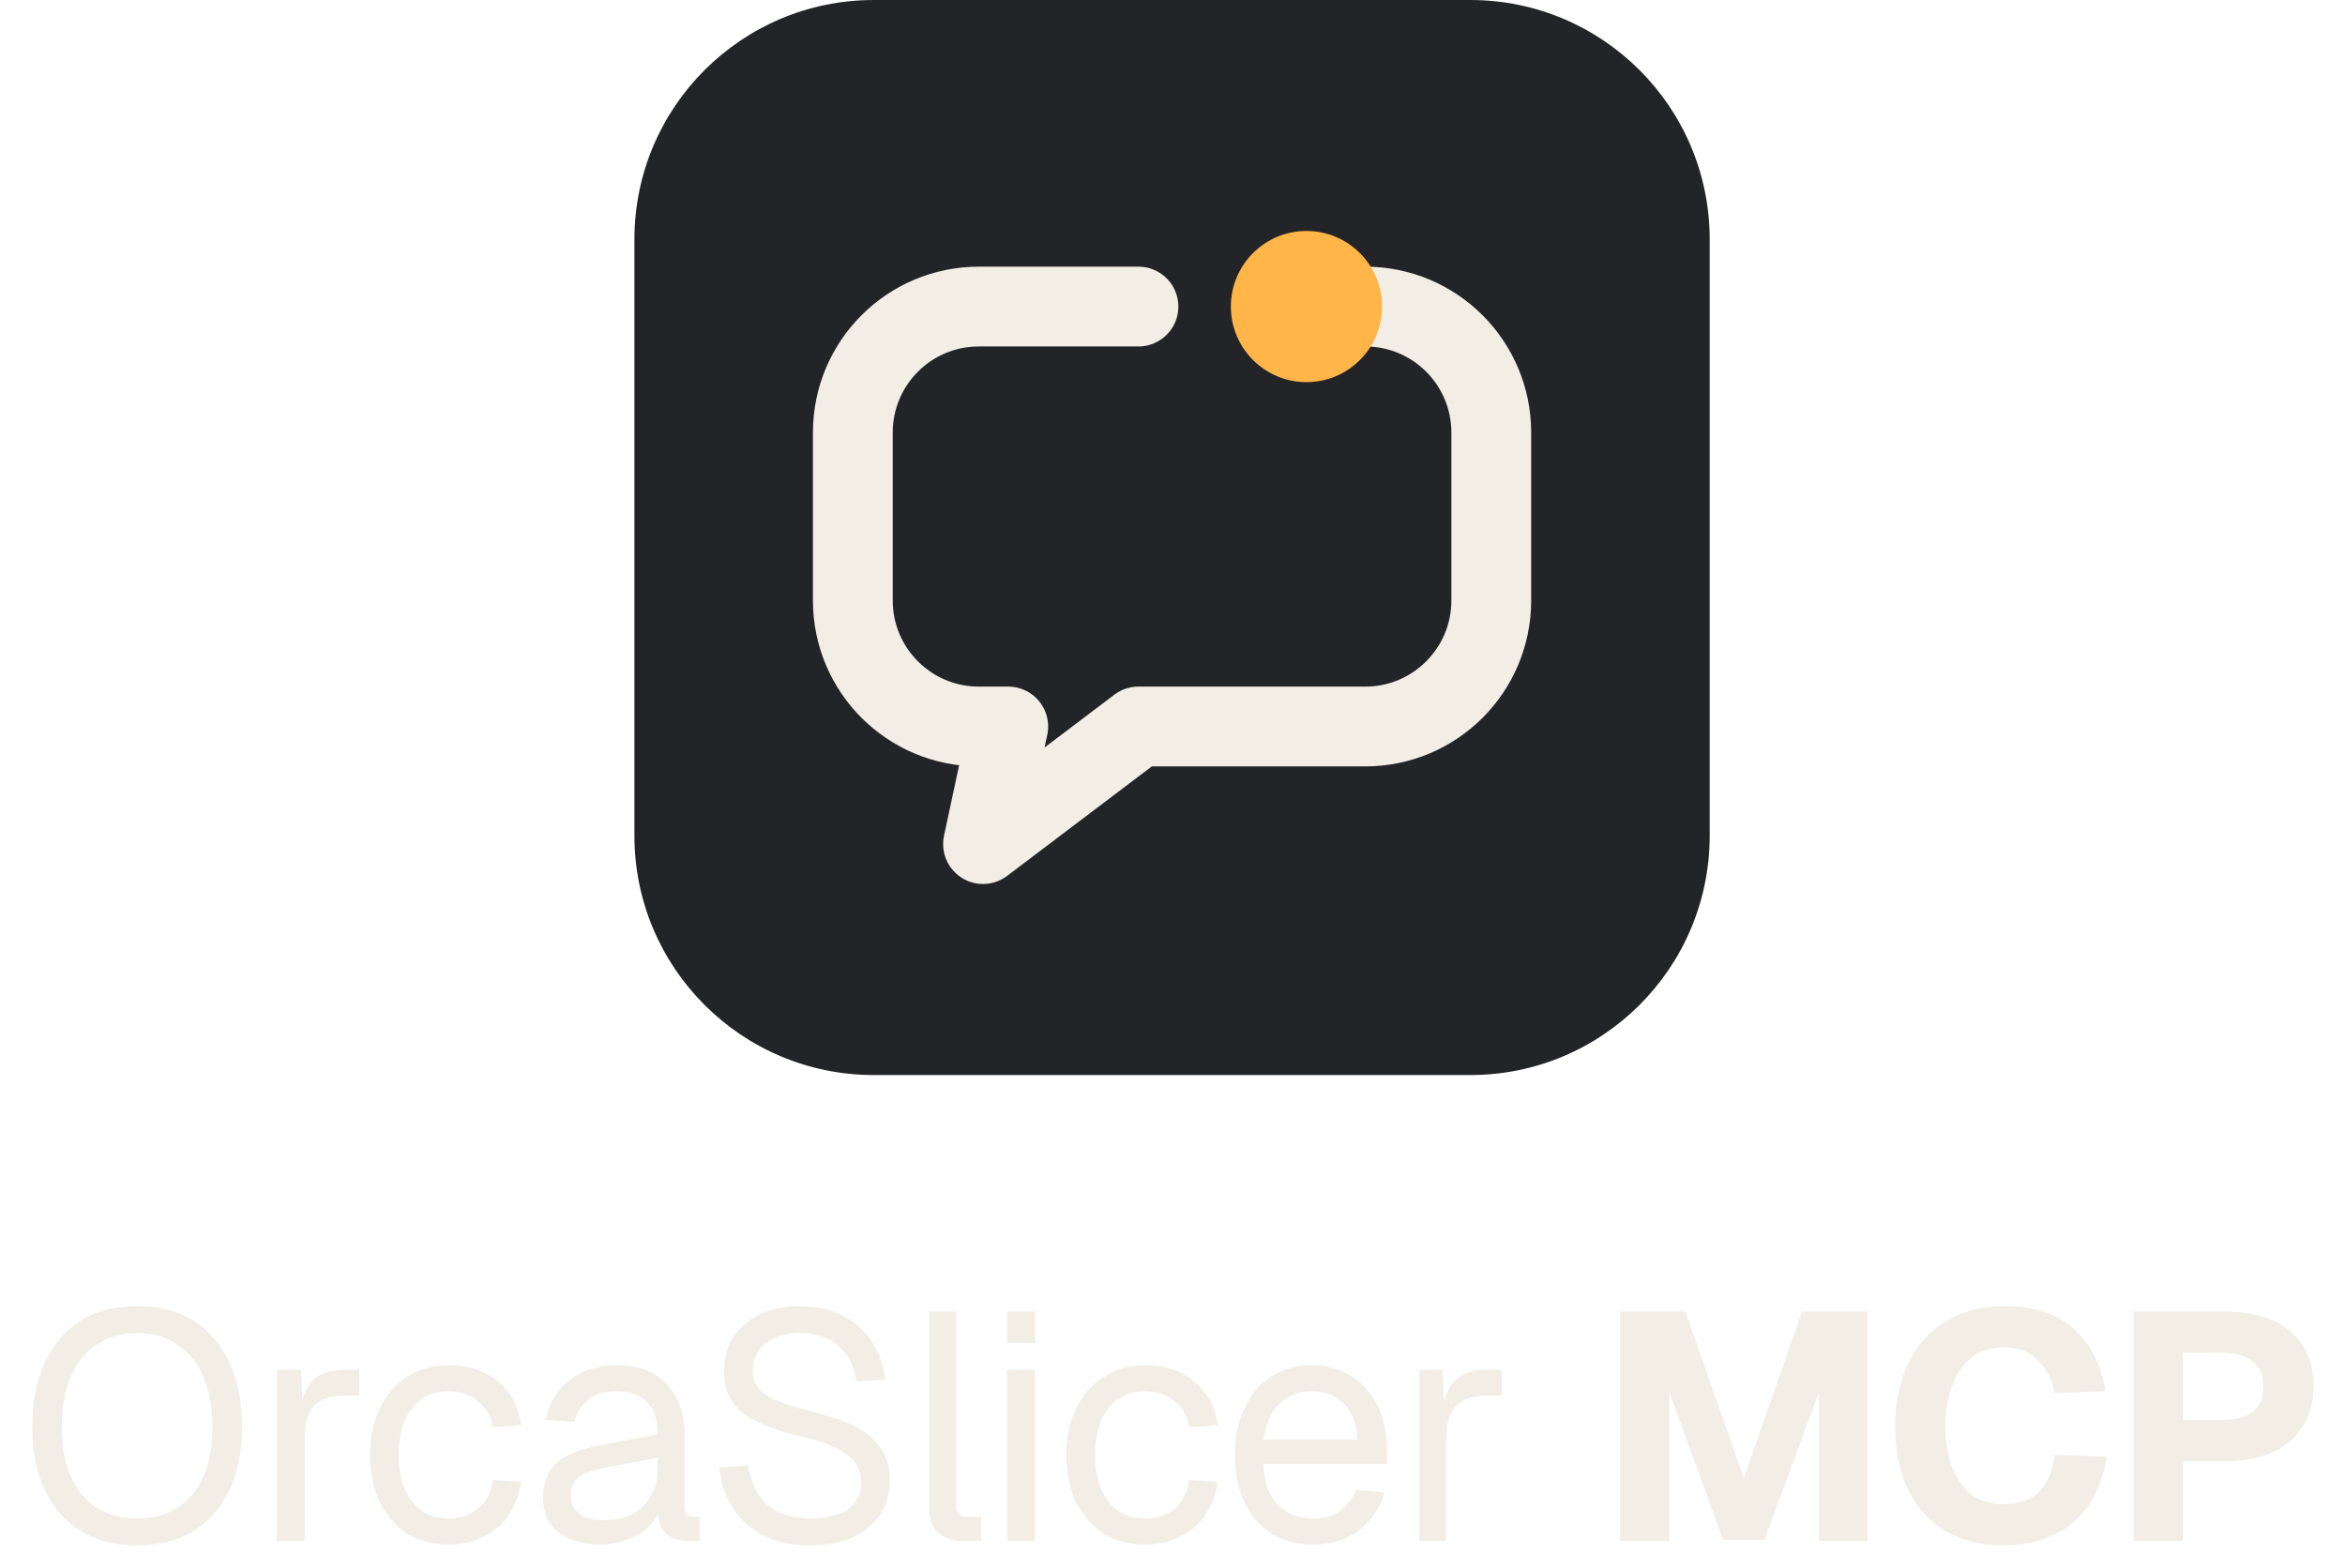
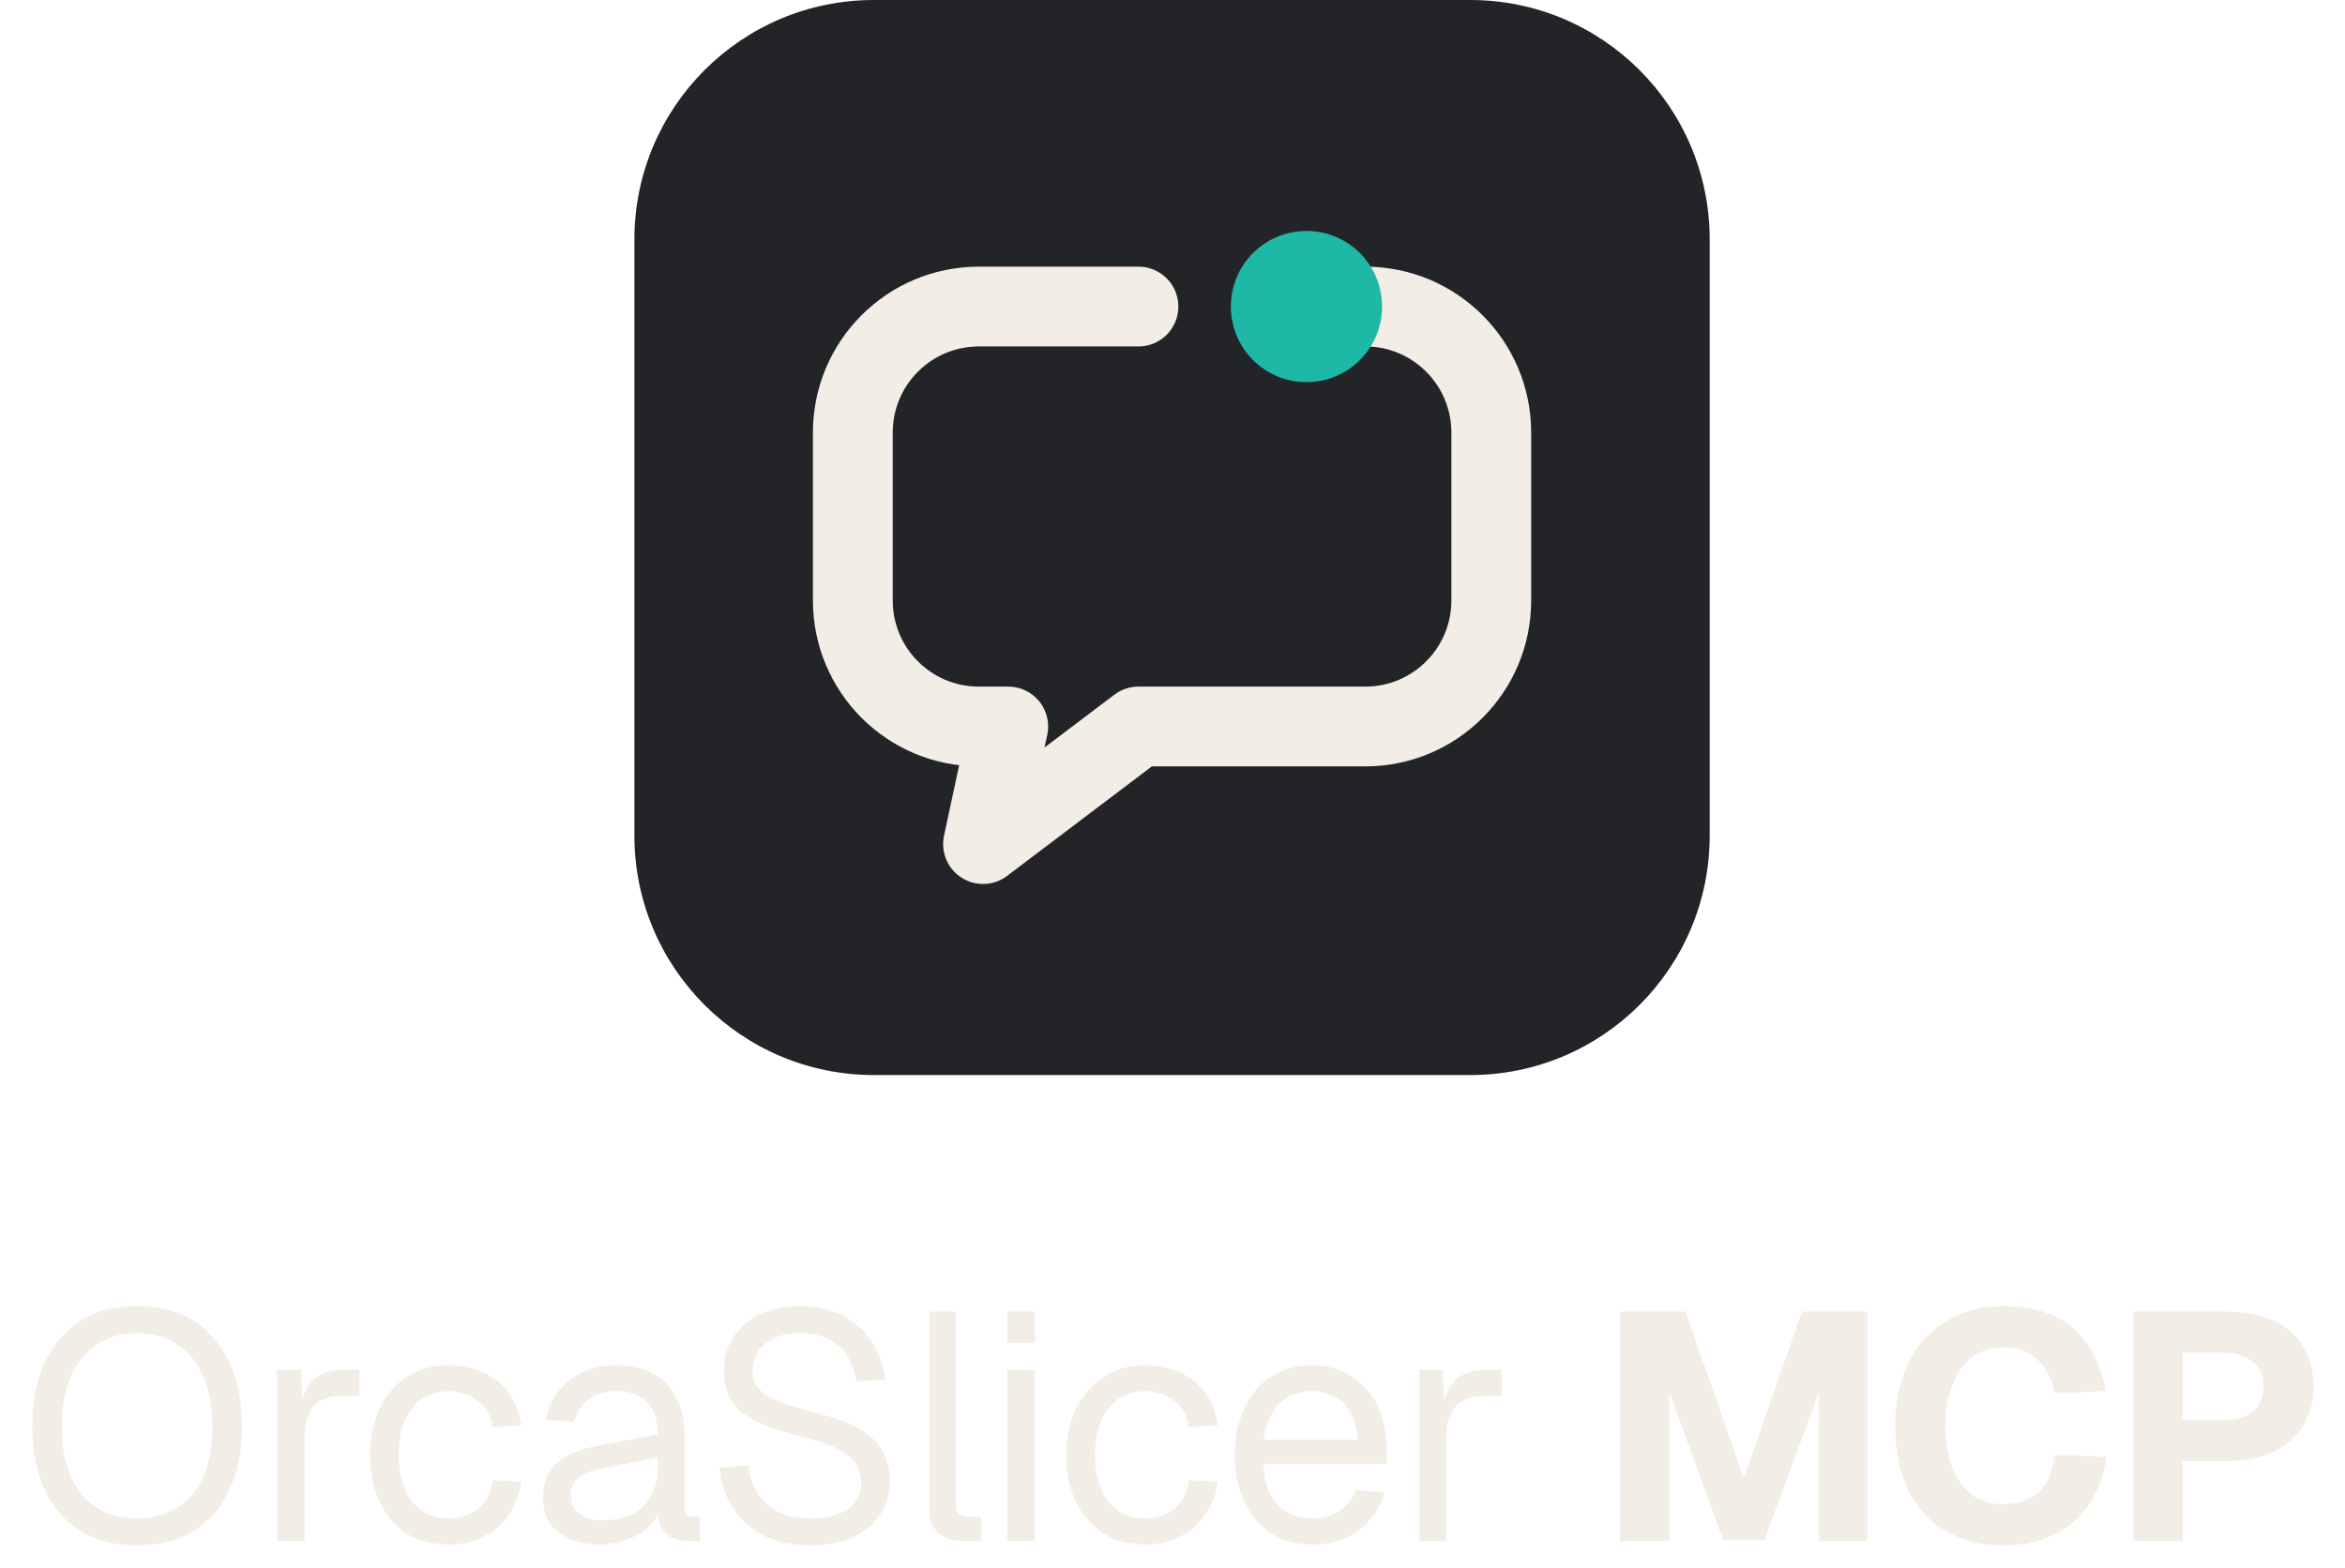
<svg xmlns="http://www.w3.org/2000/svg" viewBox="0 0 261.7 175.0" width="261.7" height="175.0">
  <g transform="translate(70.8 0.0) scale(0.234375)">
    <rect width="512" height="512" rx="114" fill="#232428" />
    <path d="M240,146 H164 A60,60 0 0 0 104,206 V286 A60,60 0 0 0 164,346 H178 L166,402 L240,346 H348 A60,60 0 0 0 408,286 V206 A60,60 0 0 0 348,146 H320" fill="none" stroke="#F2EEE6" stroke-width="38" stroke-linecap="round" stroke-linejoin="round" />
-     <circle cx="320" cy="146" r="36" fill="#FFB547" />
+     <circle cx="320" cy="146" r="36" fill="#1FB8A6" />
  </g>
  <path d="M15.3 172.5Q11.6 172.5 9 170.9Q6.4 169.3 5 166.3Q3.6 163.4 3.6 159.2Q3.6 155.1 5 152.1Q6.4 149.1 9 147.4Q11.6 145.8 15.3 145.8Q19 145.8 21.6 147.4Q24.2 149.1 25.6 152.1Q27 155.1 27 159.2Q27 163.4 25.6 166.3Q24.2 169.3 21.6 170.9Q19 172.5 15.3 172.5ZM15.3 169.5Q17.9 169.5 19.8 168.3Q21.7 167.1 22.7 164.8Q23.7 162.5 23.7 159.2Q23.7 156 22.7 153.7Q21.7 151.3 19.8 150.1Q17.9 148.8 15.3 148.8Q12.7 148.8 10.8 150.1Q8.9 151.3 7.9 153.7Q6.9 156 6.9 159.2Q6.9 162.5 7.9 164.8Q8.9 167.1 10.8 168.3Q12.7 169.5 15.3 169.5ZM30.9 172V152.9H33.6L33.8 157.7L33.5 157.6Q33.8 155.1 35 154Q36.2 152.9 38.3 152.9H40.1V155.8H38.3Q36.8 155.8 35.9 156.3Q34.9 156.8 34.5 157.8Q34 158.9 34 160.4V172ZM50.1 172.4Q47.4 172.4 45.4 171.2Q43.5 169.9 42.4 167.7Q41.3 165.4 41.3 162.4Q41.3 159.4 42.4 157.2Q43.5 154.9 45.4 153.7Q47.4 152.4 50.1 152.4Q52.3 152.4 54 153.2Q55.7 154 56.8 155.5Q57.8 156.9 58.2 159.1L55 159.3Q54.7 157.4 53.3 156.4Q52 155.3 50.1 155.3Q47.4 155.3 46 157.2Q44.5 159.1 44.5 162.4Q44.5 165.7 46 167.6Q47.4 169.5 50.1 169.5Q52 169.5 53.3 168.4Q54.7 167.4 55 165.2L58.2 165.4Q57.8 167.5 56.8 169.1Q55.7 170.7 54 171.5Q52.3 172.4 50.1 172.4ZM67 172.4Q64.1 172.4 62.3 171Q60.6 169.7 60.6 167.2Q60.6 164.8 62 163.4Q63.5 162 66.6 161.4L73.4 160.1Q73.4 157.7 72.2 156.5Q71.1 155.3 68.8 155.3Q66.8 155.3 65.7 156.2Q64.5 157.1 64.1 158.7L60.9 158.5Q61.4 155.8 63.5 154.1Q65.6 152.4 68.8 152.4Q72.5 152.4 74.4 154.5Q76.4 156.6 76.4 160.2V168.1Q76.4 168.8 76.6 169Q76.8 169.3 77.4 169.3H78.1V172Q78 172 77.7 172Q77.3 172 77 172Q75.7 172 74.9 171.6Q74.1 171.2 73.7 170.3Q73.4 169.4 73.4 168L73.7 168.1Q73.5 169.3 72.5 170.3Q71.5 171.3 70.1 171.8Q68.6 172.4 67 172.4ZM67.3 169.7Q69.2 169.7 70.6 169Q71.9 168.3 72.6 167Q73.4 165.7 73.4 164.1V162.7L67.2 163.9Q65.2 164.3 64.5 165Q63.7 165.7 63.7 166.9Q63.7 168.3 64.7 169Q65.6 169.7 67.3 169.7ZM90.4 172.5Q87.4 172.5 85.2 171.4Q83 170.3 81.8 168.3Q80.5 166.4 80.3 163.8L83.5 163.6Q83.8 165.5 84.6 166.8Q85.5 168.1 86.9 168.8Q88.4 169.5 90.5 169.5Q92.3 169.5 93.5 169Q94.8 168.6 95.4 167.7Q96.1 166.8 96.1 165.5Q96.1 164.3 95.5 163.4Q95 162.5 93.4 161.7Q91.9 160.9 88.8 160.2Q85.8 159.4 84.1 158.5Q82.4 157.6 81.6 156.3Q80.8 155 80.8 153.1Q80.8 150.9 81.8 149.3Q82.9 147.7 84.8 146.7Q86.7 145.8 89.3 145.8Q92.1 145.8 94.1 146.9Q96.1 147.9 97.3 149.8Q98.5 151.6 98.8 154L95.6 154.2Q95.3 152.6 94.6 151.4Q93.8 150.2 92.5 149.5Q91.1 148.8 89.2 148.8Q86.9 148.8 85.4 150Q84 151.1 84 153Q84 154.1 84.6 154.9Q85.2 155.7 86.6 156.3Q88 156.9 90.7 157.6Q93.9 158.4 95.8 159.4Q97.7 160.5 98.5 162Q99.3 163.4 99.3 165.3Q99.3 167.5 98.2 169.1Q97 170.8 95 171.7Q93 172.5 90.4 172.5ZM107.4 172Q105.8 172 104.7 171.1Q103.7 170.2 103.7 168.4V146.4H106.7V168.1Q106.7 168.7 107 169Q107.3 169.3 107.9 169.3H109.5V172ZM112.4 172V152.9H115.5V172ZM112.4 149.9V146.4H115.5V149.9ZM127.8 172.4Q125.1 172.4 123.2 171.2Q121.2 169.9 120.1 167.7Q119 165.4 119 162.4Q119 159.4 120.1 157.2Q121.2 154.9 123.2 153.7Q125.1 152.4 127.8 152.4Q130 152.4 131.7 153.2Q133.4 154 134.5 155.5Q135.6 156.9 135.9 159.1L132.7 159.3Q132.4 157.4 131.1 156.4Q129.7 155.3 127.8 155.3Q125.2 155.3 123.7 157.2Q122.2 159.1 122.2 162.4Q122.2 165.7 123.7 167.6Q125.2 169.5 127.8 169.5Q129.7 169.5 131.1 168.4Q132.4 167.4 132.7 165.2L135.9 165.4Q135.6 167.5 134.5 169.1Q133.4 170.7 131.7 171.5Q130 172.4 127.8 172.4ZM146.5 172.4Q143.8 172.4 141.9 171.2Q139.9 169.9 138.9 167.7Q137.8 165.4 137.8 162.4Q137.8 159.4 138.9 157.2Q139.9 154.9 141.8 153.7Q143.8 152.4 146.4 152.4Q148.9 152.4 150.8 153.6Q152.7 154.8 153.8 157Q154.8 159.3 154.8 162.5V163.4H141Q141.1 166.4 142.6 168Q144.1 169.5 146.5 169.5Q148.4 169.5 149.6 168.6Q150.8 167.7 151.3 166.3L154.5 166.6Q153.8 169.1 151.7 170.8Q149.6 172.4 146.5 172.4ZM141 160.7H151.5Q151.3 157.9 149.9 156.6Q148.5 155.3 146.4 155.3Q144.2 155.3 142.8 156.7Q141.4 158 141 160.7ZM158.4 172V152.9H161L161.2 157.7L160.9 157.6Q161.3 155.1 162.5 154Q163.7 152.9 165.7 152.9H167.6V155.8H165.7Q164.3 155.8 163.3 156.3Q162.4 156.8 161.9 157.8Q161.4 158.9 161.4 160.4V172Z" fill="#F2EEE6" />
  <path d="M180.8 172V146.4H188.1L194.6 165L201.1 146.4H208.4V172H203V155.4L196.9 171.9H192.3L186.3 155.4V172ZM223.5 172.5Q220 172.5 217.3 171Q214.5 169.4 213 166.4Q211.5 163.4 211.5 159.2Q211.5 155.1 213 152.1Q214.4 149.1 217.2 147.5Q219.9 145.8 223.6 145.8Q228.6 145.8 231.4 148.3Q234.2 150.8 235 155.3L229.3 155.5Q228.8 153.1 227.4 151.8Q226 150.4 223.6 150.4Q221.5 150.4 220.1 151.5Q218.6 152.6 217.9 154.6Q217.1 156.6 217.1 159.2Q217.1 161.9 217.9 163.9Q218.7 165.8 220.1 166.9Q221.6 167.9 223.5 167.9Q226.1 167.9 227.6 166.5Q229 165 229.3 162.4L235.1 162.6Q234.6 165.8 233.1 168Q231.6 170.2 229.2 171.3Q226.8 172.5 223.5 172.5ZM238.1 172V146.4H248.3Q253 146.4 255.6 148.6Q258.2 150.9 258.2 154.8Q258.2 157.3 257 159.2Q255.8 161.1 253.6 162.1Q251.4 163.1 248.3 163.1H243.6V172ZM243.6 158.5H248Q250.2 158.5 251.4 157.6Q252.6 156.6 252.6 154.8Q252.6 152.9 251.4 152Q250.2 151 248 151H243.6Z" fill="#F2EEE6" />
</svg>
